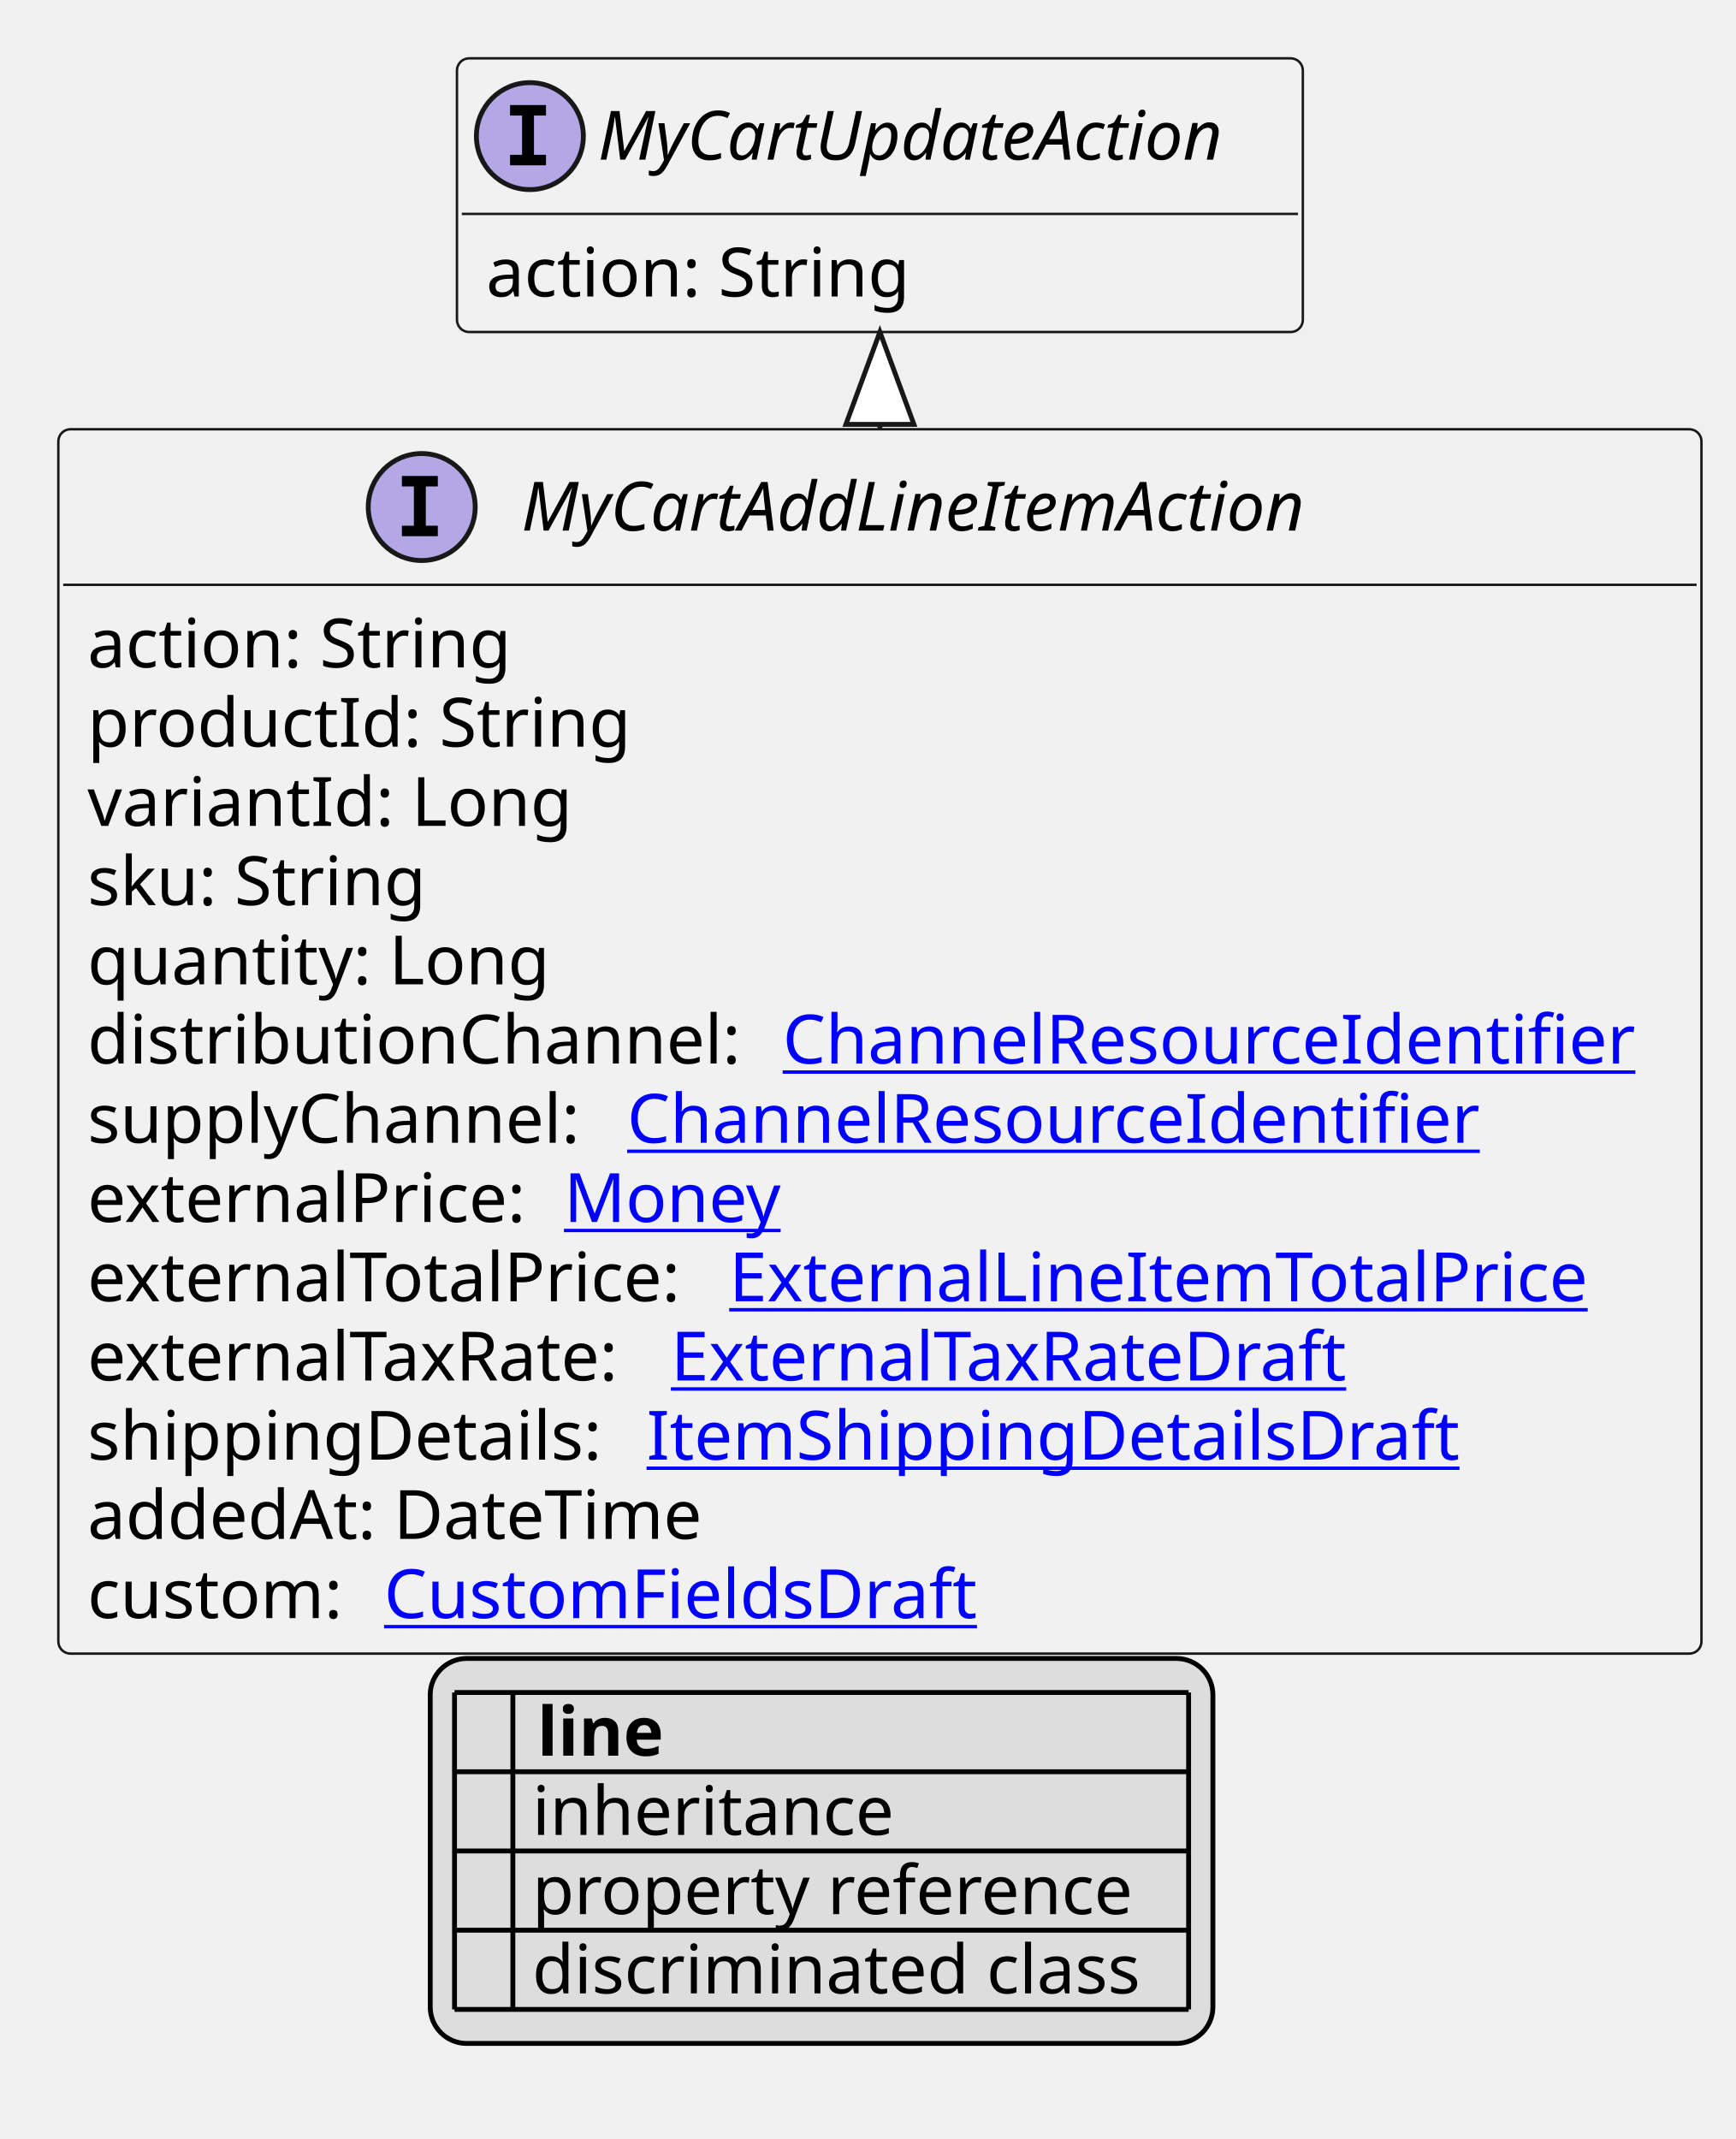
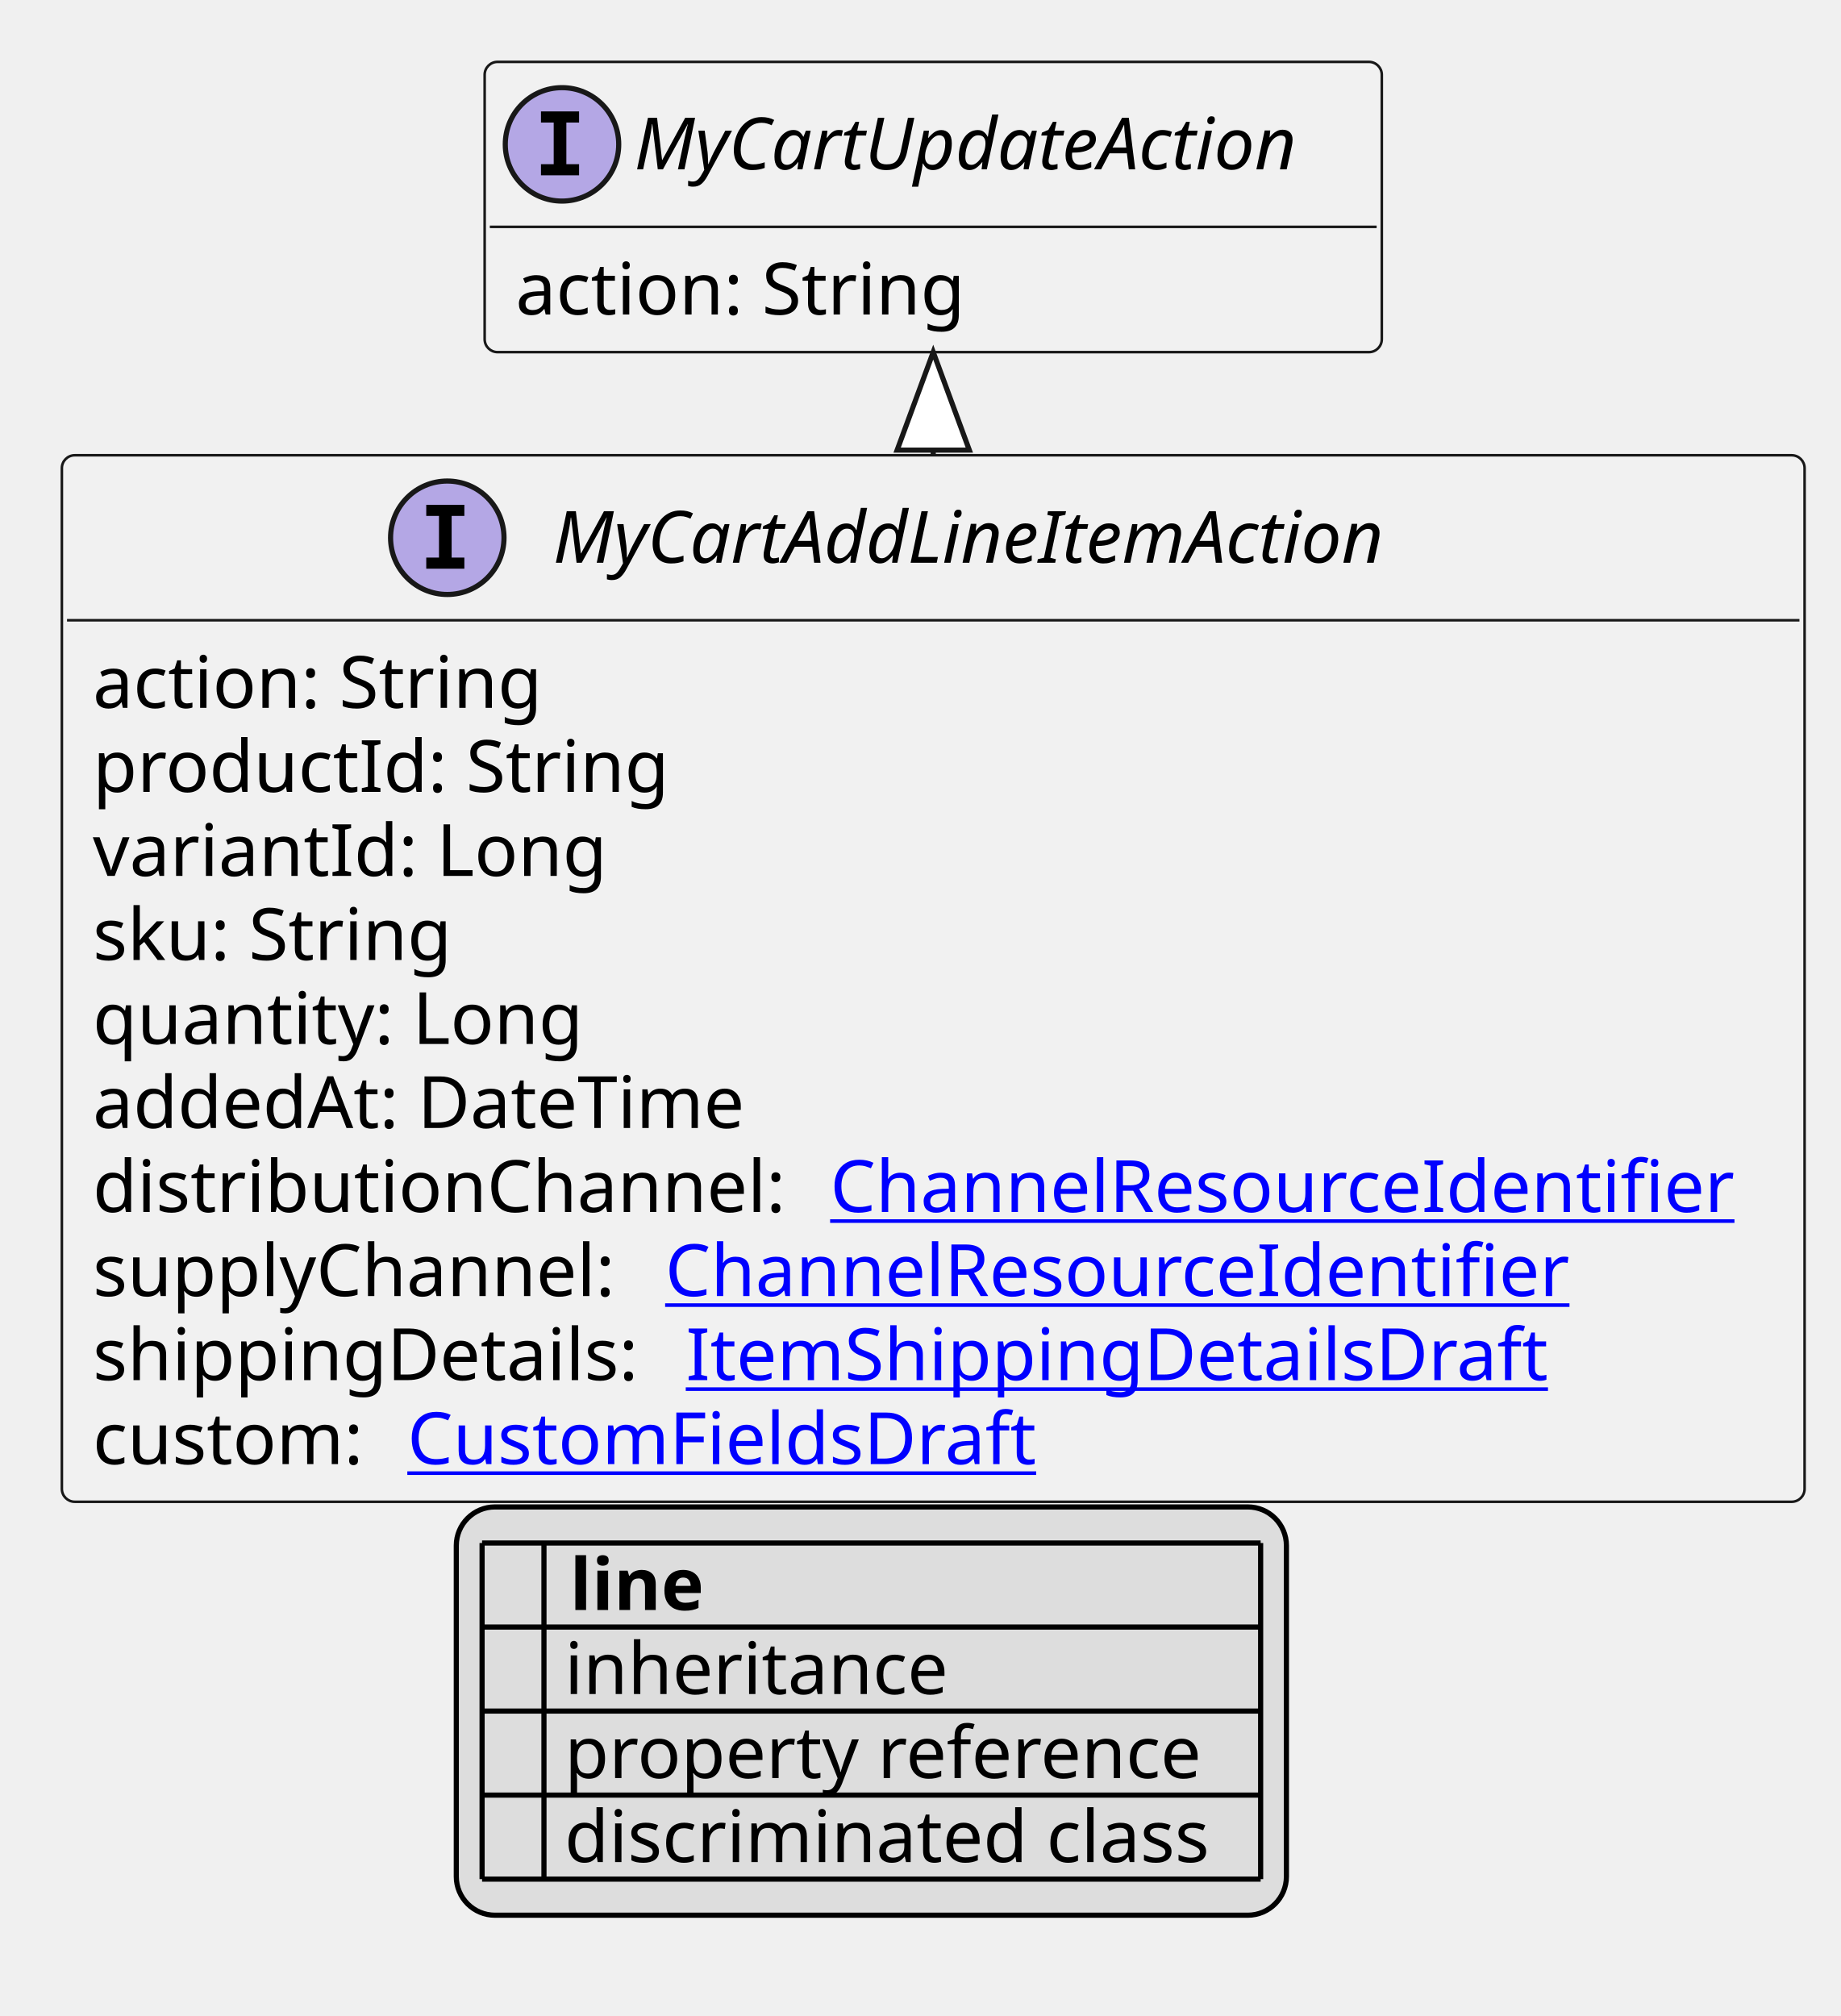
- <svg xmlns="http://www.w3.org/2000/svg" xmlns:xlink="http://www.w3.org/1999/xlink" contentStyleType="text/css" height="440px" preserveAspectRatio="none" style="width:357px;height:440px;background:#FFFFFF;" version="1.1" viewBox="0 0 357 440" width="357px" zoomAndPan="magnify">
+ <svg xmlns="http://www.w3.org/2000/svg" xmlns:xlink="http://www.w3.org/1999/xlink" contentStyleType="text/css" height="391px" preserveAspectRatio="none" style="width:357px;height:391px;background:#FFFFFF;" version="1.1" viewBox="0 0 357 391" width="357px" zoomAndPan="magnify">
  <defs>
-     <filter height="1" id="bf7nv2snb0gqo0" width="1" x="0" y="0">
+     <filter height="1" id="bhpm0s3hf46ih0" width="1" x="0" y="0">
      <feFlood flood-color="#000000" result="flood" />
      <feComposite in="SourceGraphic" in2="flood" operator="over" />
    </filter>
-     <filter height="1" id="bf7nv2snb0gqo1" width="1" x="0" y="0">
+     <filter height="1" id="bhpm0s3hf46ih1" width="1" x="0" y="0">
      <feFlood flood-color="#008000" result="flood" />
      <feComposite in="SourceGraphic" in2="flood" operator="over" />
    </filter>
-     <filter height="1" id="bf7nv2snb0gqo2" width="1" x="0" y="0">
+     <filter height="1" id="bhpm0s3hf46ih2" width="1" x="0" y="0">
      <feFlood flood-color="#0000FF" result="flood" />
      <feComposite in="SourceGraphic" in2="flood" operator="over" />
    </filter>
  </defs>
  <g>
    <a href="MyCartAddLineItemAction.svg" target="_top" title="MyCartAddLineItemAction.svg" xlink:actuate="onRequest" xlink:href="MyCartAddLineItemAction.svg" xlink:show="new" xlink:title="MyCartAddLineItemAction.svg" xlink:type="simple">
      <g id="elem_MyCartAddLineItemAction">
-         <rect codeLine="10" fill="#F1F1F1" height="251.859" id="MyCartAddLineItemAction" rx="2.5" ry="2.5" style="stroke:#181818;stroke-width:0.5;" width="338" x="12" y="88.297" />
+         <rect codeLine="10" fill="#F1F1F1" height="202.969" id="MyCartAddLineItemAction" rx="2.5" ry="2.5" style="stroke:#181818;stroke-width:0.5;" width="338" x="12" y="88.297" />
        <ellipse cx="86.75" cy="104.297" fill="#B4A7E5" rx="11" ry="11" style="stroke:#181818;stroke-width:1.0;" />
        <path d="M82.672,100.062 L82.672,97.906 L90.062,97.906 L90.062,100.062 L87.594,100.062 L87.594,108.141 L90.062,108.141 L90.062,110.297 L82.672,110.297 L82.672,108.141 L85.141,108.141 L85.141,100.062 L82.672,100.062 Z " fill="#000000" />
        <text fill="#000000" font-family="sans-serif" font-size="14" font-style="italic" lengthAdjust="spacing" textLength="180" x="107.25" y="109.144">MyCartAddLineItemAction</text>
        <line style="stroke:#181818;stroke-width:0.5;" x1="13" x2="349" y1="120.297" y2="120.297" />
        <text fill="#000000" font-family="sans-serif" font-size="14" lengthAdjust="spacing" textLength="91" x="18" y="137.292">action: String</text>
        <text fill="#000000" font-family="sans-serif" font-size="14" lengthAdjust="spacing" textLength="115" x="18" y="153.589">productId: String</text>
        <text fill="#000000" font-family="sans-serif" font-size="14" lengthAdjust="spacing" textLength="100" x="18" y="169.886">variantId: Long</text>
        <text fill="#000000" font-family="sans-serif" font-size="14" lengthAdjust="spacing" textLength="74" x="18" y="186.183">sku: String</text>
        <text fill="#000000" font-family="sans-serif" font-size="14" lengthAdjust="spacing" textLength="98" x="18" y="202.48">quantity: Long</text>
-         <text fill="#000000" font-family="sans-serif" font-size="14" lengthAdjust="spacing" textLength="139" x="18" y="218.776">distributionChannel:</text>
+         <text fill="#000000" font-family="sans-serif" font-size="14" lengthAdjust="spacing" textLength="134" x="18" y="218.776">addedAt: DateTime</text>
+         <text fill="#000000" font-family="sans-serif" font-size="14" lengthAdjust="spacing" textLength="139" x="18" y="235.073">distributionChannel:</text>
        <a href="ChannelResourceIdentifier.svg" target="_top" title="ChannelResourceIdentifier.svg" xlink:actuate="onRequest" xlink:href="ChannelResourceIdentifier.svg" xlink:show="new" xlink:title="ChannelResourceIdentifier.svg" xlink:type="simple">
-           <text fill="#0000FF" font-family="sans-serif" font-size="14" lengthAdjust="spacing" text-decoration="underline" textLength="183" x="161" y="218.776">ChannelResourceIdentifier</text>
+           <text fill="#0000FF" font-family="sans-serif" font-size="14" lengthAdjust="spacing" text-decoration="underline" textLength="183" x="161" y="235.073">ChannelResourceIdentifier</text>
        </a>
-         <text fill="#000000" font-family="sans-serif" font-size="14" lengthAdjust="spacing" textLength="107" x="18" y="235.073">supplyChannel:</text>
+         <text fill="#000000" font-family="sans-serif" font-size="14" lengthAdjust="spacing" textLength="107" x="18" y="251.37">supplyChannel:</text>
        <a href="ChannelResourceIdentifier.svg" target="_top" title="ChannelResourceIdentifier.svg" xlink:actuate="onRequest" xlink:href="ChannelResourceIdentifier.svg" xlink:show="new" xlink:title="ChannelResourceIdentifier.svg" xlink:type="simple">
-           <text fill="#0000FF" font-family="sans-serif" font-size="14" lengthAdjust="spacing" text-decoration="underline" textLength="183" x="129" y="235.073">ChannelResourceIdentifier</text>
+           <text fill="#0000FF" font-family="sans-serif" font-size="14" lengthAdjust="spacing" text-decoration="underline" textLength="183" x="129" y="251.37">ChannelResourceIdentifier</text>
        </a>
-         <text fill="#000000" font-family="sans-serif" font-size="14" lengthAdjust="spacing" textLength="94" x="18" y="251.37">externalPrice:</text>
-         <a href="Money.svg" target="_top" title="Money.svg" xlink:actuate="onRequest" xlink:href="Money.svg" xlink:show="new" xlink:title="Money.svg" xlink:type="simple">
-           <text fill="#0000FF" font-family="sans-serif" font-size="14" lengthAdjust="spacing" text-decoration="underline" textLength="46" x="116" y="251.37">Money</text>
+         <text fill="#000000" font-family="sans-serif" font-size="14" lengthAdjust="spacing" textLength="111" x="18" y="267.667">shippingDetails:</text>
+         <a href="ItemShippingDetailsDraft.svg" target="_top" title="ItemShippingDetailsDraft.svg" xlink:actuate="onRequest" xlink:href="ItemShippingDetailsDraft.svg" xlink:show="new" xlink:title="ItemShippingDetailsDraft.svg" xlink:type="simple">
+           <text fill="#0000FF" font-family="sans-serif" font-size="14" lengthAdjust="spacing" text-decoration="underline" textLength="170" x="133" y="267.667">ItemShippingDetailsDraft</text>
        </a>
-         <text fill="#000000" font-family="sans-serif" font-size="14" lengthAdjust="spacing" textLength="128" x="18" y="267.667">externalTotalPrice:</text>
-         <a href="ExternalLineItemTotalPrice.svg" target="_top" title="ExternalLineItemTotalPrice.svg" xlink:actuate="onRequest" xlink:href="ExternalLineItemTotalPrice.svg" xlink:show="new" xlink:title="ExternalLineItemTotalPrice.svg" xlink:type="simple">
-           <text fill="#0000FF" font-family="sans-serif" font-size="14" lengthAdjust="spacing" text-decoration="underline" textLength="181" x="150" y="267.667">ExternalLineItemTotalPrice</text>
-         </a>
-         <text fill="#000000" font-family="sans-serif" font-size="14" lengthAdjust="spacing" textLength="116" x="18" y="283.964">externalTaxRate:</text>
-         <a href="ExternalTaxRateDraft.svg" target="_top" title="ExternalTaxRateDraft.svg" xlink:actuate="onRequest" xlink:href="ExternalTaxRateDraft.svg" xlink:show="new" xlink:title="ExternalTaxRateDraft.svg" xlink:type="simple">
-           <text fill="#0000FF" font-family="sans-serif" font-size="14" lengthAdjust="spacing" text-decoration="underline" textLength="144" x="138" y="283.964">ExternalTaxRateDraft</text>
-         </a>
-         <text fill="#000000" font-family="sans-serif" font-size="14" lengthAdjust="spacing" textLength="111" x="18" y="300.261">shippingDetails:</text>
-         <a href="ItemShippingDetailsDraft.svg" target="_top" title="ItemShippingDetailsDraft.svg" xlink:actuate="onRequest" xlink:href="ItemShippingDetailsDraft.svg" xlink:show="new" xlink:title="ItemShippingDetailsDraft.svg" xlink:type="simple">
-           <text fill="#0000FF" font-family="sans-serif" font-size="14" lengthAdjust="spacing" text-decoration="underline" textLength="170" x="133" y="300.261">ItemShippingDetailsDraft</text>
-         </a>
-         <text fill="#000000" font-family="sans-serif" font-size="14" lengthAdjust="spacing" textLength="134" x="18" y="316.558">addedAt: DateTime</text>
-         <text fill="#000000" font-family="sans-serif" font-size="14" lengthAdjust="spacing" textLength="57" x="18" y="332.854">custom:</text>
+         <text fill="#000000" font-family="sans-serif" font-size="14" lengthAdjust="spacing" textLength="57" x="18" y="283.964">custom:</text>
        <a href="CustomFieldsDraft.svg" target="_top" title="CustomFieldsDraft.svg" xlink:actuate="onRequest" xlink:href="CustomFieldsDraft.svg" xlink:show="new" xlink:title="CustomFieldsDraft.svg" xlink:type="simple">
-           <text fill="#0000FF" font-family="sans-serif" font-size="14" lengthAdjust="spacing" text-decoration="underline" textLength="127" x="79" y="332.854">CustomFieldsDraft</text>
+           <text fill="#0000FF" font-family="sans-serif" font-size="14" lengthAdjust="spacing" text-decoration="underline" textLength="127" x="79" y="283.964">CustomFieldsDraft</text>
        </a>
      </g>
    </a>
    <a href="MyCartUpdateAction.svg" target="_top" title="MyCartUpdateAction.svg" xlink:actuate="onRequest" xlink:href="MyCartUpdateAction.svg" xlink:show="new" xlink:title="MyCartUpdateAction.svg" xlink:type="simple">
      <g id="elem_MyCartUpdateAction">
-         <rect codeLine="25" fill="#F1F1F1" height="56.297" id="MyCartUpdateAction" rx="2.5" ry="2.5" style="stroke:#181818;stroke-width:0.5;" width="174" x="94" y="12" />
+         <rect codeLine="22" fill="#F1F1F1" height="56.297" id="MyCartUpdateAction" rx="2.5" ry="2.5" style="stroke:#181818;stroke-width:0.5;" width="174" x="94" y="12" />
        <ellipse cx="109" cy="28" fill="#B4A7E5" rx="11" ry="11" style="stroke:#181818;stroke-width:1.0;" />
        <path d="M104.922,23.766 L104.922,21.609 L112.312,21.609 L112.312,23.766 L109.844,23.766 L109.844,31.844 L112.312,31.844 L112.312,34 L104.922,34 L104.922,31.844 L107.391,31.844 L107.391,23.766 L104.922,23.766 Z " fill="#000000" />
        <text fill="#000000" font-family="sans-serif" font-size="14" font-style="italic" lengthAdjust="spacing" textLength="142" x="123" y="32.847">MyCartUpdateAction</text>
        <line style="stroke:#181818;stroke-width:0.5;" x1="95" x2="267" y1="44" y2="44" />
        <text fill="#000000" font-family="sans-serif" font-size="14" lengthAdjust="spacing" textLength="91" x="100" y="60.995">action: String</text>
      </g>
    </a>
    <line style="stroke:#181818;stroke-width:1.0;" x1="181" x2="181" y1="68.297" y2="88.297" />
    <polygon fill="#FFFFFF" points="181,68.297,174,87.297,188,87.297,181,68.297" style="stroke:#181818;stroke-width:1.0;" />
-     <rect fill="#DDDDDD" height="79.188" id="_legend" rx="7.5" ry="7.5" style="stroke:#000000;stroke-width:1.0;" width="161" x="88.5" y="341.156" />
-     <text fill="#000000" font-family="sans-serif" font-size="14" font-weight="bold" lengthAdjust="spacing" textLength="5" x="93.5" y="361.151"> </text>
-     <text fill="#000000" font-family="sans-serif" font-size="14" font-weight="bold" lengthAdjust="spacing" textLength="28" x="110.5" y="361.151">line</text>
-     <text fill="#000000" filter="url(#bf7nv2snb0gqo0)" font-family="sans-serif" font-size="14" lengthAdjust="spacing" textLength="12" x="93.5" y="377.448">   </text>
-     <text fill="#000000" font-family="sans-serif" font-size="14" lengthAdjust="spacing" textLength="77" x="109.5" y="377.448">inheritance</text>
-     <text fill="#000000" filter="url(#bf7nv2snb0gqo1)" font-family="sans-serif" font-size="14" lengthAdjust="spacing" textLength="12" x="93.5" y="393.745">   </text>
-     <text fill="#000000" font-family="sans-serif" font-size="14" lengthAdjust="spacing" textLength="129" x="109.5" y="393.745">property reference</text>
-     <text fill="#000000" filter="url(#bf7nv2snb0gqo2)" font-family="sans-serif" font-size="14" lengthAdjust="spacing" textLength="12" x="93.5" y="410.042">   </text>
-     <text fill="#000000" font-family="sans-serif" font-size="14" lengthAdjust="spacing" textLength="131" x="109.5" y="410.042">discriminated class</text>
+     <rect fill="#DDDDDD" height="79.188" id="_legend" rx="7.5" ry="7.5" style="stroke:#000000;stroke-width:1.0;" width="161" x="88.5" y="292.266" />
+     <text fill="#000000" font-family="sans-serif" font-size="14" font-weight="bold" lengthAdjust="spacing" textLength="5" x="93.5" y="312.261"> </text>
+     <text fill="#000000" font-family="sans-serif" font-size="14" font-weight="bold" lengthAdjust="spacing" textLength="28" x="110.5" y="312.261">line</text>
+     <text fill="#000000" filter="url(#bhpm0s3hf46ih0)" font-family="sans-serif" font-size="14" lengthAdjust="spacing" textLength="12" x="93.5" y="328.558">   </text>
+     <text fill="#000000" font-family="sans-serif" font-size="14" lengthAdjust="spacing" textLength="77" x="109.5" y="328.558">inheritance</text>
+     <text fill="#000000" filter="url(#bhpm0s3hf46ih1)" font-family="sans-serif" font-size="14" lengthAdjust="spacing" textLength="12" x="93.5" y="344.854">   </text>
+     <text fill="#000000" font-family="sans-serif" font-size="14" lengthAdjust="spacing" textLength="129" x="109.5" y="344.854">property reference</text>
+     <text fill="#000000" filter="url(#bhpm0s3hf46ih2)" font-family="sans-serif" font-size="14" lengthAdjust="spacing" textLength="12" x="93.5" y="361.151">   </text>
+     <text fill="#000000" font-family="sans-serif" font-size="14" lengthAdjust="spacing" textLength="131" x="109.5" y="361.151">discriminated class</text>
+     <line style="stroke:#000000;stroke-width:1.0;" x1="93.5" x2="244.5" y1="299.266" y2="299.266" />
+     <line style="stroke:#000000;stroke-width:1.0;" x1="93.5" x2="244.5" y1="315.562" y2="315.562" />
+     <line style="stroke:#000000;stroke-width:1.0;" x1="93.5" x2="244.5" y1="331.859" y2="331.859" />
    <line style="stroke:#000000;stroke-width:1.0;" x1="93.5" x2="244.5" y1="348.156" y2="348.156" />
    <line style="stroke:#000000;stroke-width:1.0;" x1="93.5" x2="244.5" y1="364.453" y2="364.453" />
-     <line style="stroke:#000000;stroke-width:1.0;" x1="93.5" x2="244.5" y1="380.75" y2="380.75" />
-     <line style="stroke:#000000;stroke-width:1.0;" x1="93.5" x2="244.5" y1="397.047" y2="397.047" />
-     <line style="stroke:#000000;stroke-width:1.0;" x1="93.5" x2="244.5" y1="413.344" y2="413.344" />
-     <line style="stroke:#000000;stroke-width:1.0;" x1="93.5" x2="93.5" y1="348.156" y2="413.344" />
-     <line style="stroke:#000000;stroke-width:1.0;" x1="105.5" x2="105.5" y1="348.156" y2="413.344" />
-     <line style="stroke:#000000;stroke-width:1.0;" x1="244.5" x2="244.5" y1="348.156" y2="413.344" />
+     <line style="stroke:#000000;stroke-width:1.0;" x1="93.5" x2="93.5" y1="299.266" y2="364.453" />
+     <line style="stroke:#000000;stroke-width:1.0;" x1="105.5" x2="105.5" y1="299.266" y2="364.453" />
+     <line style="stroke:#000000;stroke-width:1.0;" x1="244.5" x2="244.5" y1="299.266" y2="364.453" />
  </g>
</svg>
